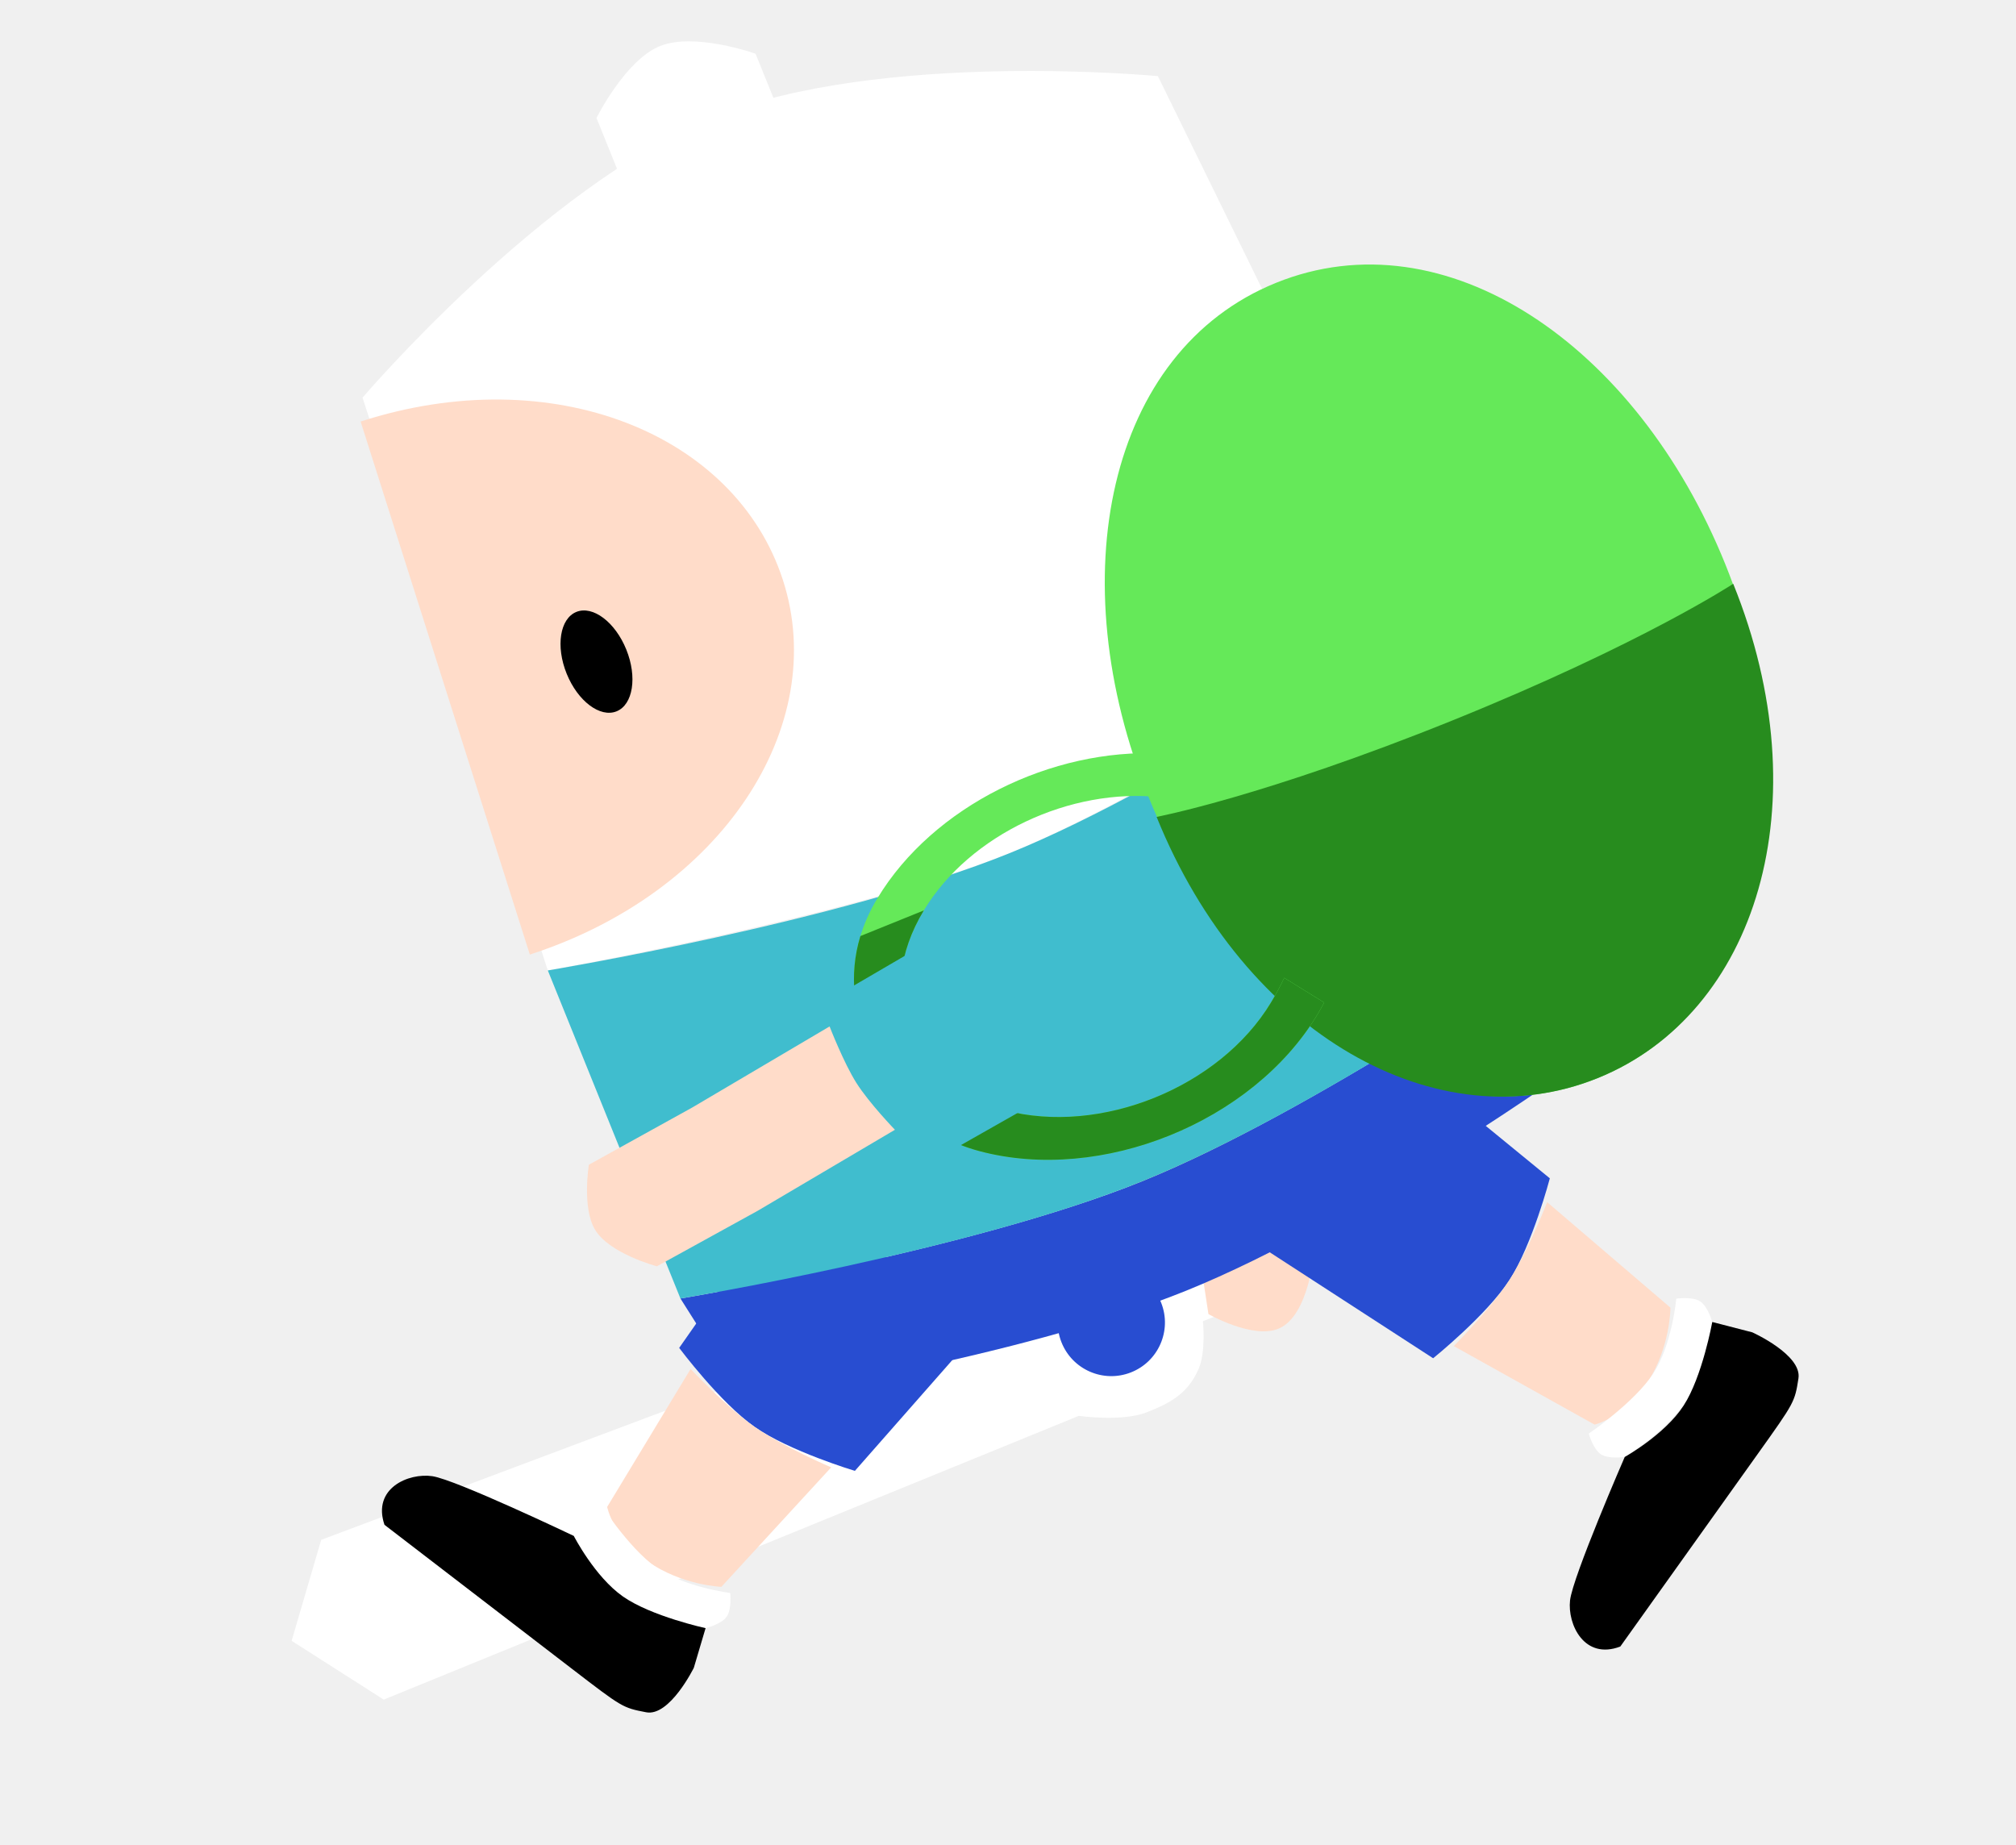
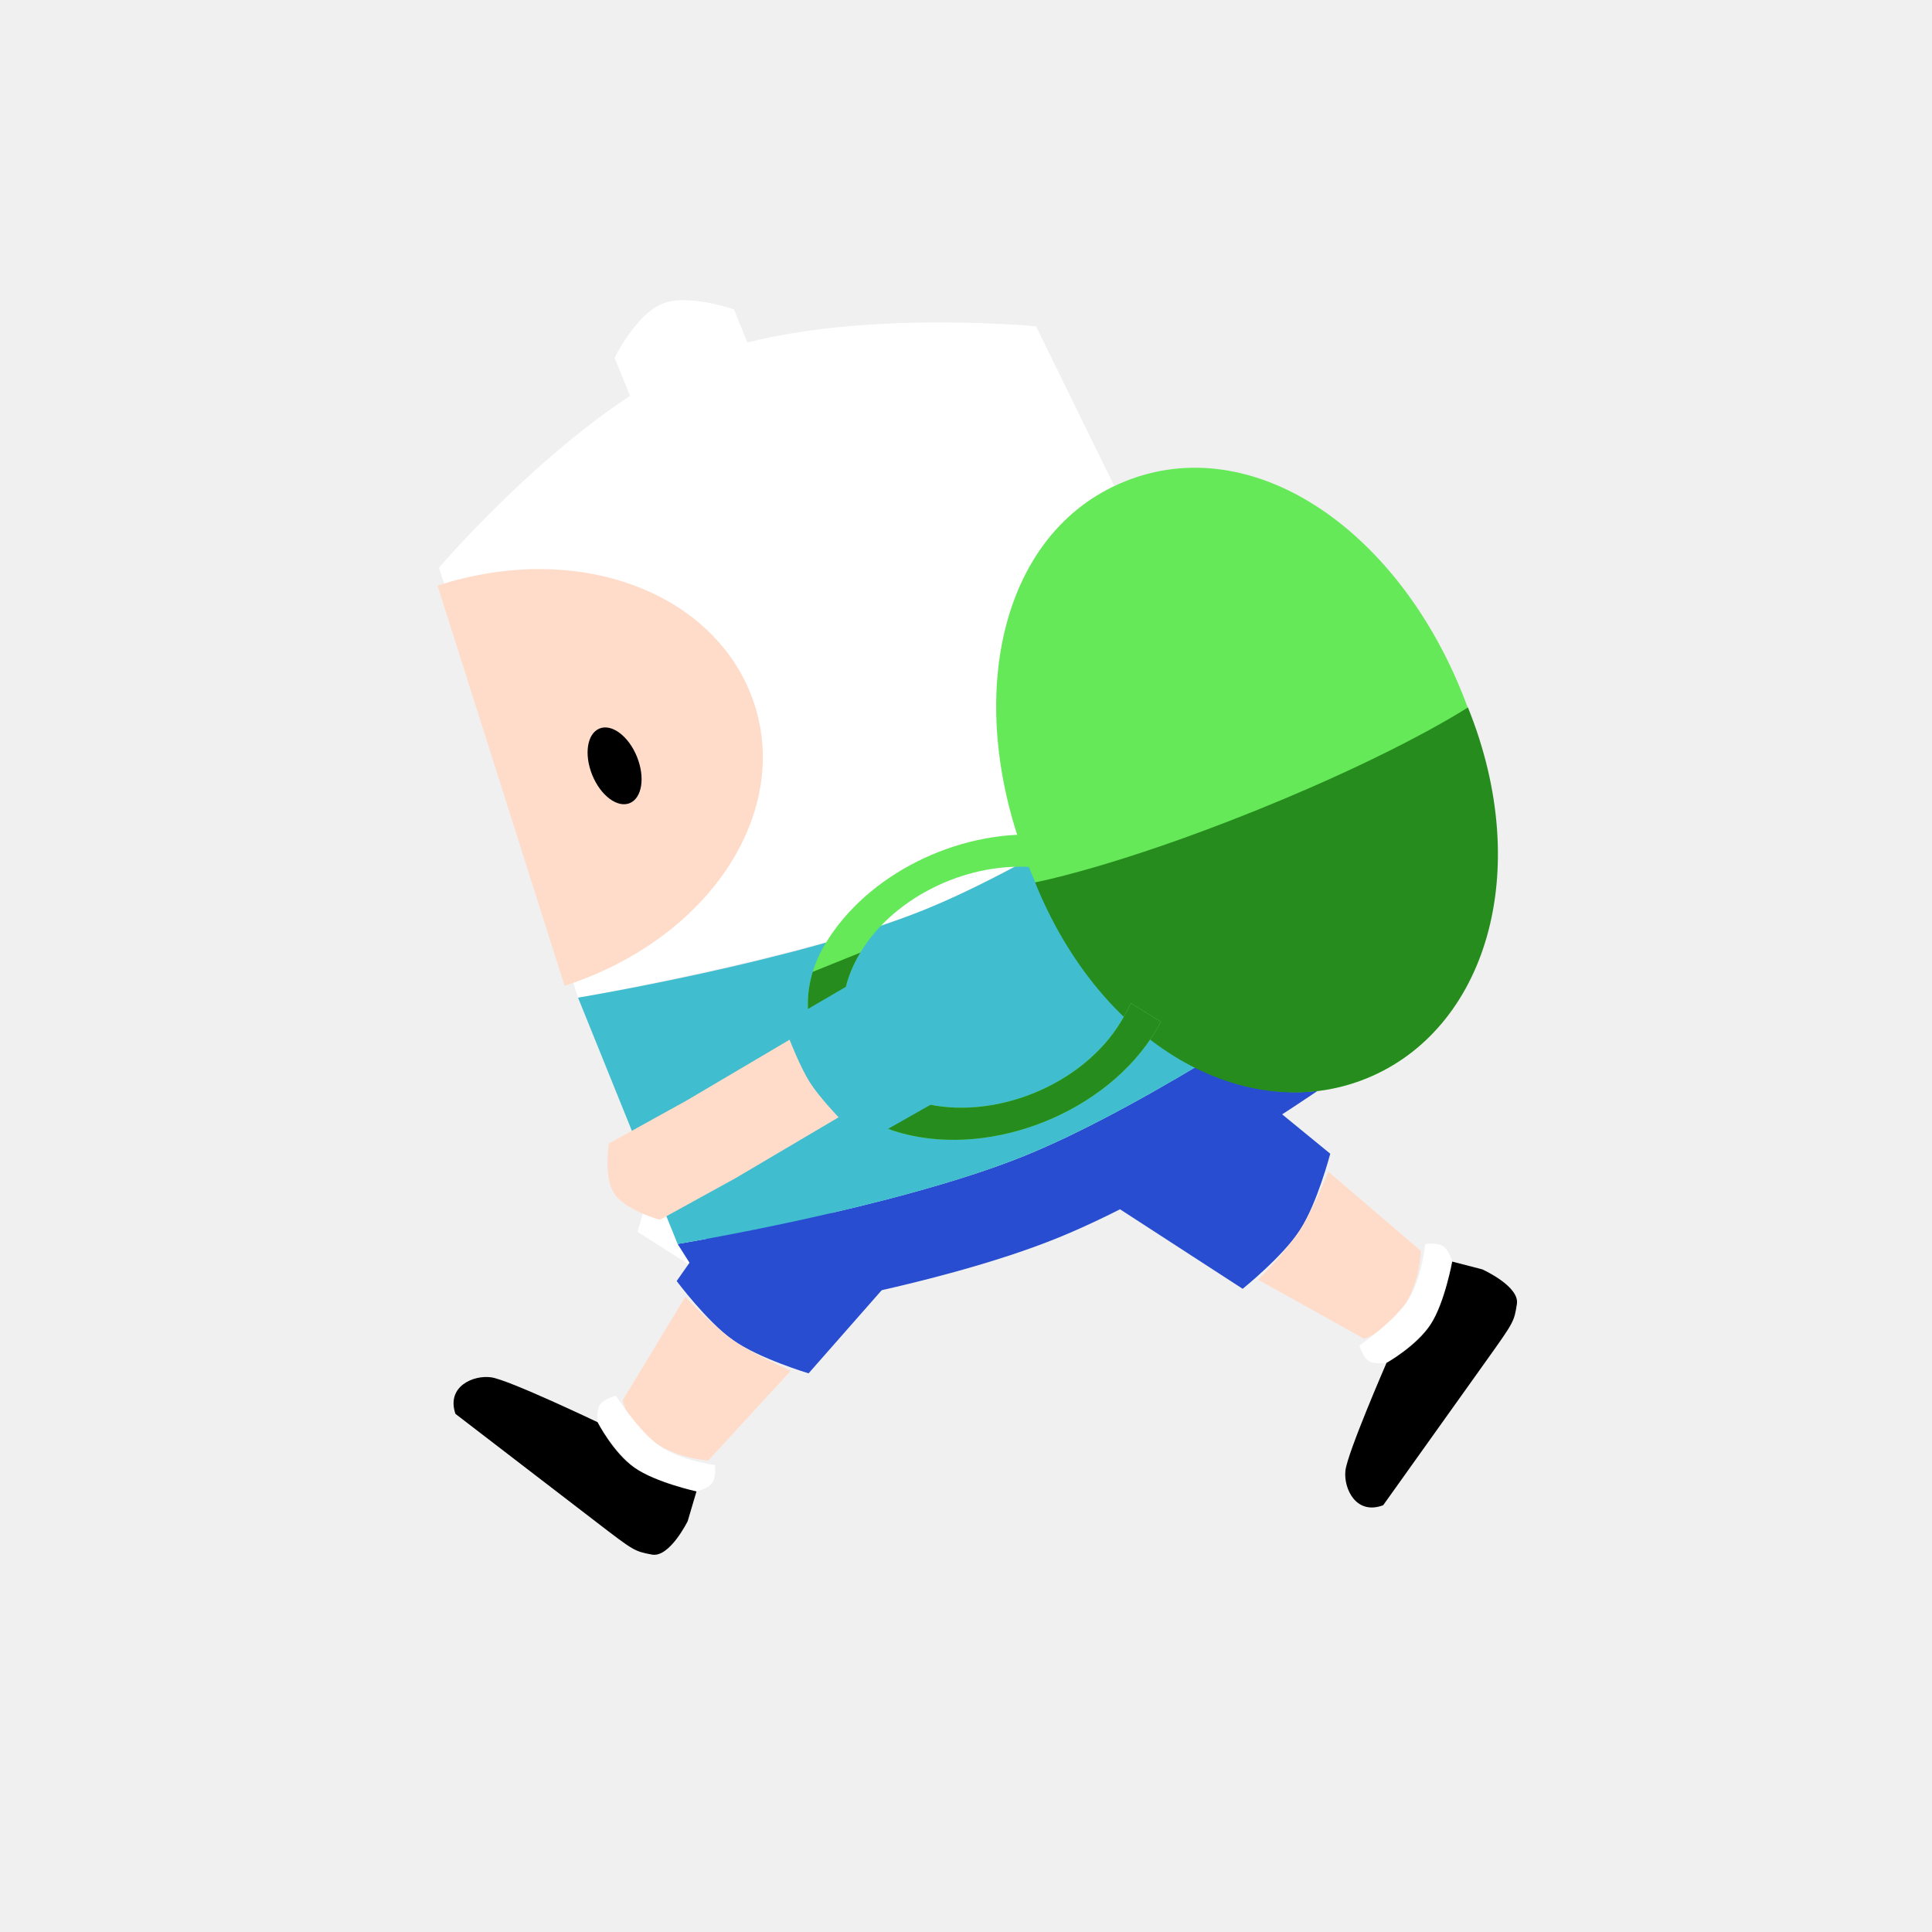
- <svg xmlns="http://www.w3.org/2000/svg" width="94" height="86" viewBox="0 0 94 86" fill="none">
-   <g clip-path="url(#clip0)">
-     <path d="M14.976 71.8L13.598 76.509L17.893 79.249L50.3 66.019C50.3 66.019 52.309 66.306 53.459 65.856C54.608 65.406 55.392 64.962 55.887 63.831C56.237 63.031 56.089 61.604 56.089 61.604L63.072 58.868C63.072 58.868 63.216 57.864 62.991 57.289C62.766 56.715 61.978 56.075 61.978 56.075L54.995 58.81C54.995 58.81 54.134 57.663 53.334 57.313C52.203 56.818 51.326 57.025 50.176 57.476C49.026 57.926 47.748 59.501 47.748 59.501L14.976 71.8Z" fill="white" />
-     <circle r="2.5" transform="matrix(0.364694 0.931127 0.931127 -0.364694 51.8173 61.6658)" fill="#284DD1" />
-     <path d="M55.807 57.747L50.029 53.062C50.029 53.062 51.387 51.858 52.062 50.972C52.736 50.086 53.483 48.526 53.483 48.526L59.26 53.211L61.271 58.401C61.271 58.401 61.032 61.341 59.633 61.946C58.43 62.466 56.346 61.273 56.346 61.273L55.807 57.747Z" fill="#FFDCC9" />
-     <path d="M49.869 53.437L42.627 48.465L49.382 42.191L53.899 45.374C53.899 45.374 54.581 46.8 53.118 49.604C51.655 52.407 49.869 53.437 49.869 53.437Z" fill="#40BDCE" />
-     <path d="M72.264 54.943L65.257 49.207C65.257 49.207 63.515 52.072 62.264 53.821C61.014 55.57 58.953 58.229 58.953 58.229L66.823 63.333C66.823 63.333 69.313 61.33 70.382 59.682C71.451 58.033 72.264 54.943 72.264 54.943Z" fill="#284DD1" />
-     <path d="M77.888 60.974L72.139 56.054C72.139 56.054 71.258 58.331 70.382 59.682C69.506 61.033 67.786 62.766 67.786 62.766L74.351 66.427C74.351 66.427 75.753 66.103 76.822 64.454C77.891 62.806 77.888 60.974 77.888 60.974Z" fill="#FFDCC9" />
-     <path d="M78.772 65.123C79.841 63.475 79.838 61.642 79.838 61.642C79.838 61.642 79.637 60.916 79.271 60.679C78.904 60.441 78.16 60.554 78.16 60.554C78.16 60.554 77.97 62.684 77.094 64.035C76.218 65.386 74.079 66.847 74.079 66.847C74.079 66.847 74.279 67.573 74.646 67.81C75.012 68.048 75.757 67.935 75.757 67.935C75.757 67.935 77.703 66.772 78.772 65.123Z" fill="white" />
-     <path d="M81.94 67.82C83.682 65.379 83.682 65.379 83.856 64.274C84.03 63.17 81.704 62.124 81.704 62.124L79.838 61.642C79.838 61.642 79.376 64.192 78.5 65.543C77.624 66.894 75.757 67.935 75.757 67.935C75.757 67.935 73.331 73.513 73.206 74.624C73.082 75.735 73.865 77.415 75.55 76.775L81.94 67.82L81.94 67.82Z" fill="black" />
-     <path d="M39.861 68.584L45.841 61.783C45.841 61.783 43.038 59.941 41.335 58.63C39.631 57.318 37.046 55.165 37.046 55.165L31.668 62.85C31.668 62.85 33.582 65.41 35.191 66.536C36.801 67.663 39.861 68.584 39.861 68.584Z" fill="#284DD1" />
-     <path d="M33.636 73.991L38.755 68.42C38.755 68.42 36.511 67.459 35.191 66.536C33.872 65.613 32.201 63.833 32.201 63.833L28.31 70.265C28.31 70.265 28.585 71.677 30.195 72.804C31.805 73.93 33.636 73.991 33.636 73.991Z" fill="#FFDCC9" />
-     <path d="M29.458 74.729C31.068 75.856 32.899 75.917 32.899 75.917C32.899 75.917 33.632 75.742 33.882 75.384C34.132 75.026 34.046 74.278 34.046 74.278C34.046 74.278 31.924 74.014 30.605 73.091C29.285 72.167 27.901 69.978 27.901 69.978C27.901 69.978 27.168 70.153 26.918 70.51C26.667 70.868 26.754 71.617 26.754 71.617C26.754 71.617 27.848 73.603 29.458 74.729Z" fill="white" />
-     <path d="M26.651 77.8C29.03 79.627 29.03 79.627 30.127 79.84C31.225 80.053 32.351 77.766 32.351 77.766L32.899 75.917C32.899 75.917 30.367 75.366 29.048 74.443C27.729 73.519 26.754 71.617 26.754 71.617C26.754 71.617 21.265 68.996 20.159 68.832C19.053 68.668 17.347 69.392 17.927 71.099L26.651 77.8L26.651 77.8Z" fill="black" />
-     <path d="M53.989 3.55C53.989 3.55 41.06 2.304 33.198 5.483C25.335 8.661 16.904 18.541 16.904 18.541L25.543 45.25C25.543 45.25 39.908 42.679 47.064 39.786C54.22 36.893 66.337 28.76 66.337 28.76L53.989 3.55Z" fill="white" />
-     <path d="M36.505 27.046C38.715 33.877 33.638 41.619 24.705 44.51L16.815 19.655C25.748 16.765 34.294 20.215 36.505 27.046Z" fill="#FFDCC9" />
-     <path d="M27.812 5.502L30.811 12.919L38.228 9.921L35.229 2.504C35.229 2.504 32.391 1.494 30.771 2.149C29.152 2.804 27.812 5.502 27.812 5.502Z" fill="white" />
-     <path d="M53.248 55.083C61.213 51.864 72.52 44.057 72.52 44.057L73.654 49.531C73.654 49.531 63.348 56.933 55.309 60.182C47.27 63.432 34.715 65.271 34.715 65.271L31.727 60.547C31.727 60.547 45.283 58.303 53.248 55.083Z" fill="#284DD1" />
-     <ellipse rx="1.5" ry="2.5" transform="matrix(-0.927116 0.374774 0.374774 0.927116 27.812 30.8499)" fill="black" />
-     <path d="M47.064 39.786C55.03 36.566 66.337 28.76 66.337 28.76L72.52 44.057C72.52 44.057 61.287 51.834 53.248 55.083C45.209 58.333 31.727 60.547 31.727 60.547L25.543 45.25C25.543 45.25 39.099 43.006 47.064 39.786Z" fill="#40BDCE" />
-     <path d="M74.493 50.271C82.373 47.085 84.58 36.535 80.44 26.294C76.301 16.053 67.382 10 59.502 13.186C51.621 16.372 49.431 26.964 53.554 37.163C57.676 47.361 66.612 53.456 74.493 50.271Z" fill="#65E959" />
-     <path d="M80.815 27.221C84.955 37.462 81.91 47.273 74.493 50.271C67.076 53.269 58.051 48.288 53.929 38.09C53.929 38.09 58.939 37.143 67.747 33.583C76.554 30.022 80.815 27.221 80.815 27.221Z" fill="#278C1E" />
-     <path d="M40.505 48.909C39.642 46.774 39.401 44.386 40.915 41.879C43.509 37.583 49.05 34.877 54.145 35.135L54.097 37.173C49.923 36.721 45.22 38.896 43.074 42.452C41.878 44.431 41.702 46.464 42.384 48.15L40.505 48.909Z" fill="#65E959" />
-     <path d="M61.419 47.319C58.391 52.334 51.347 55.182 45.685 53.679C42.854 52.928 41.368 51.044 40.505 48.909L42.384 48.15C43.065 49.836 44.604 51.175 46.839 51.768C51.309 52.954 56.87 50.706 59.261 46.747C59.488 46.37 59.696 45.984 59.88 45.595L61.742 46.746C61.642 46.937 61.534 47.128 61.419 47.319Z" fill="#65E959" />
-     <path d="M45.685 53.679C51.347 55.182 58.392 52.334 61.419 47.319C61.534 47.128 61.642 46.937 61.742 46.746L59.88 45.595C59.696 45.984 59.488 46.37 59.261 46.747C56.87 50.706 51.309 52.954 46.839 51.768C44.604 51.175 43.065 49.836 42.384 48.15C41.702 46.464 41.878 44.431 43.074 42.452L40.117 43.647C39.551 45.508 39.847 47.282 40.505 48.909C41.368 51.044 42.854 52.928 45.685 53.679Z" fill="#278C1E" />
-     <path d="M38.354 46.807L45.94 42.378L48.733 51.165L43.927 53.892C43.927 53.892 42.346 53.901 40.435 51.381C38.523 48.862 38.354 46.807 38.354 46.807Z" fill="#40BDCE" />
-     <path d="M32.276 51.642L38.681 47.861C38.681 47.861 39.336 49.553 39.931 50.494C40.526 51.435 41.728 52.679 41.728 52.679L35.323 56.46L30.629 59.045C30.629 59.045 28.417 58.46 27.743 57.336C27.132 56.318 27.457 54.309 27.457 54.309L32.276 51.642Z" fill="#FFDCC9" />
-   </g>
-   <defs>
-     <clipPath id="clip0">
-       <rect width="94" height="86" fill="white" transform="matrix(-1 0 0 1 94 0)" />
-     </clipPath>
-   </defs>
+ <svg xmlns="http://www.w3.org/2000/svg" width="120" height="120" viewBox="0 0 120 120" fill="none">
+   <path d="M40.976 71.8L39.598 76.509L43.893 79.249L76.3 66.019C76.3 66.019 78.309 66.306 79.459 65.856C80.608 65.406 81.392 64.962 81.887 63.831C82.237 63.031 82.089 61.604 82.089 61.604L89.072 58.868C89.072 58.868 89.216 57.864 88.991 57.289C88.766 56.715 87.978 56.075 87.978 56.075L80.995 58.81C80.995 58.81 80.134 57.663 79.334 57.313C78.203 56.818 77.326 57.025 76.176 57.476C75.026 57.926 73.748 59.501 73.748 59.501L40.976 71.8Z" fill="white" />
+   <circle r="2.5" transform="matrix(0.364694 0.931127 0.931127 -0.364694 77.8173 61.6658)" fill="#284DD1" />
+   <path d="M81.807 57.747L76.029 53.062C76.029 53.062 77.387 51.858 78.062 50.972C78.736 50.086 79.483 48.526 79.483 48.526L85.26 53.211L87.271 58.401C87.271 58.401 87.032 61.341 85.632 61.946C84.43 62.466 82.347 61.273 82.347 61.273L81.807 57.747Z" fill="#FFDCC9" />
+   <path d="M75.869 53.437L68.627 48.465L75.382 42.191L79.899 45.374C79.899 45.374 80.581 46.8 79.118 49.604C77.655 52.407 75.869 53.437 75.869 53.437Z" fill="#40BDCE" />
+   <path d="M82.625 71.66L75.618 65.924C75.618 65.924 73.876 68.79 72.625 70.539C71.375 72.288 69.314 74.947 69.314 74.947L77.184 80.05C77.184 80.05 79.674 78.048 80.743 76.4C81.812 74.751 82.625 71.66 82.625 71.66Z" fill="#284DD1" />
+   <path d="M88.249 77.691L82.5 72.772C82.5 72.772 81.619 75.049 80.743 76.4C79.867 77.751 78.147 79.484 78.147 79.484L84.712 83.145C84.712 83.145 86.114 82.82 87.183 81.172C88.252 79.524 88.249 77.691 88.249 77.691Z" fill="#FFDCC9" />
+   <path d="M89.133 81.841C90.202 80.192 90.199 78.36 90.199 78.36C90.199 78.36 89.998 77.634 89.632 77.397C89.266 77.159 88.521 77.272 88.521 77.272C88.521 77.272 88.331 79.402 87.455 80.753C86.579 82.103 84.44 83.564 84.44 83.564C84.44 83.564 84.64 84.29 85.007 84.528C85.373 84.766 86.118 84.653 86.118 84.653C86.118 84.653 88.064 83.489 89.133 81.841Z" fill="white" />
+   <path d="M92.301 84.538C94.043 82.096 94.043 82.096 94.217 80.992C94.391 79.887 92.066 78.842 92.066 78.842L90.199 78.36C90.199 78.36 89.737 80.909 88.861 82.26C87.985 83.611 86.118 84.653 86.118 84.653C86.118 84.653 83.692 90.231 83.567 91.342C83.443 92.453 84.226 94.132 85.912 93.492L92.301 84.538L92.301 84.538Z" fill="black" />
+   <path d="M50.222 85.301L56.202 78.501C56.202 78.501 53.4 76.659 51.696 75.347C49.992 74.036 47.407 71.883 47.407 71.883L42.029 79.568C42.029 79.568 43.943 82.127 45.553 83.254C47.162 84.38 50.222 85.301 50.222 85.301Z" fill="#284DD1" />
+   <path d="M43.997 90.709L49.117 85.138C49.117 85.138 46.872 84.177 45.553 83.254C44.233 82.331 42.562 80.551 42.562 80.551L38.672 86.982C38.672 86.982 38.946 88.395 40.556 89.522C42.166 90.648 43.997 90.709 43.997 90.709Z" fill="#FFDCC9" />
+   <path d="M39.819 91.447C41.429 92.573 43.26 92.634 43.26 92.634C43.26 92.634 43.993 92.459 44.243 92.102C44.493 91.744 44.407 90.996 44.407 90.996C44.407 90.996 42.285 90.731 40.966 89.808C39.647 88.885 38.262 86.695 38.262 86.695C38.262 86.695 37.529 86.871 37.279 87.228C37.029 87.586 37.115 88.334 37.115 88.334C37.115 88.334 38.209 90.32 39.819 91.447Z" fill="white" />
+   <path d="M37.012 94.517C39.391 96.345 39.391 96.345 40.489 96.558C41.586 96.77 42.713 94.483 42.713 94.483L43.26 92.634C43.26 92.634 40.729 92.083 39.409 91.16C38.09 90.237 37.115 88.334 37.115 88.334C37.115 88.334 31.626 85.713 30.52 85.55C29.414 85.386 27.708 86.11 28.288 87.817L37.012 94.517L37.012 94.517Z" fill="black" />
+   <path d="M64.35 20.267C64.35 20.267 51.421 19.022 43.559 22.2C35.696 25.379 27.265 35.258 27.265 35.258L35.904 61.967C35.904 61.967 50.269 59.396 57.425 56.504C64.581 53.611 76.698 45.477 76.698 45.477L64.35 20.267Z" fill="white" />
+   <path d="M46.866 43.764C49.076 50.595 43.999 58.337 35.066 61.228L27.176 36.373C36.109 33.482 44.656 36.933 46.866 43.764Z" fill="#FFDCC9" />
+   <path d="M38.174 22.22L41.172 29.637L48.589 26.639L45.59 19.222C45.59 19.222 42.752 18.212 41.133 18.867C39.513 19.521 38.174 22.22 38.174 22.22Z" fill="white" />
+   <path d="M63.609 71.801C71.575 68.581 82.881 60.775 82.881 60.775L84.016 66.249C84.016 66.249 73.71 73.65 65.67 76.9C57.631 80.15 45.077 81.989 45.077 81.989L42.088 77.265C42.088 77.265 55.644 75.021 63.609 71.801Z" fill="#284DD1" />
+   <ellipse rx="1.5" ry="2.5" transform="matrix(-0.927116 0.374774 0.374774 0.927116 38.1732 47.5675)" fill="black" />
+   <path d="M57.425 56.504C65.391 53.284 76.698 45.477 76.698 45.477L82.881 60.775C82.881 60.775 71.648 68.551 63.609 71.801C55.57 75.051 42.088 77.265 42.088 77.265L35.904 61.967C35.904 61.967 49.46 59.724 57.425 56.504Z" fill="#40BDCE" />
+   <path d="M84.854 66.988C92.734 63.803 94.941 53.252 90.802 43.012C86.662 32.771 77.743 26.718 69.863 29.904C61.982 33.089 59.793 43.682 63.915 53.88C68.038 64.079 76.973 70.174 84.854 66.988Z" fill="#65E959" />
+   <path d="M91.176 43.939C95.316 54.179 92.271 63.99 84.854 66.988C77.437 69.987 68.412 65.006 64.29 54.807C64.29 54.807 69.3 53.861 78.108 50.3C86.915 46.74 91.176 43.939 91.176 43.939Z" fill="#278C1E" />
+   <path d="M50.866 65.627C50.003 63.491 49.763 61.104 51.276 58.597C53.87 54.3 59.412 51.595 64.507 51.852L64.459 53.891C60.285 53.439 55.581 55.614 53.435 59.169C52.239 61.149 52.063 63.181 52.745 64.867L50.866 65.627Z" fill="#65E959" />
+   <path d="M71.78 64.037C68.753 69.052 61.708 71.899 56.046 70.397C53.215 69.646 51.73 67.762 50.866 65.627L52.745 64.867C53.426 66.553 54.965 67.892 57.2 68.485C61.67 69.671 67.232 67.423 69.622 63.464C69.849 63.088 70.057 62.702 70.241 62.313L72.103 63.463C72.003 63.655 71.895 63.846 71.78 64.037Z" fill="#65E959" />
+   <path d="M56.046 70.397C61.708 71.899 68.753 69.052 71.78 64.037C71.895 63.846 72.003 63.655 72.103 63.463L70.241 62.313C70.057 62.702 69.849 63.088 69.622 63.464C67.232 67.423 61.67 69.671 57.2 68.485C54.965 67.892 53.426 66.553 52.745 64.867C52.063 63.181 52.24 61.149 53.435 59.169L50.478 60.364C49.912 62.226 50.209 63.999 50.866 65.627C51.73 67.762 53.215 69.646 56.046 70.397Z" fill="#278C1E" />
+   <path d="M48.715 63.525L56.301 59.096L59.095 67.882L54.288 70.61C54.288 70.61 52.707 70.618 50.796 68.099C48.885 65.58 48.715 63.525 48.715 63.525Z" fill="#40BDCE" />
+   <path d="M42.637 68.36L49.042 64.578C49.042 64.578 49.697 66.271 50.292 67.212C50.887 68.153 52.089 69.396 52.089 69.396L45.684 73.178L40.99 75.763C40.99 75.763 38.778 75.177 38.104 74.054C37.493 73.036 37.818 71.026 37.818 71.026L42.637 68.36Z" fill="#FFDCC9" />
</svg>
